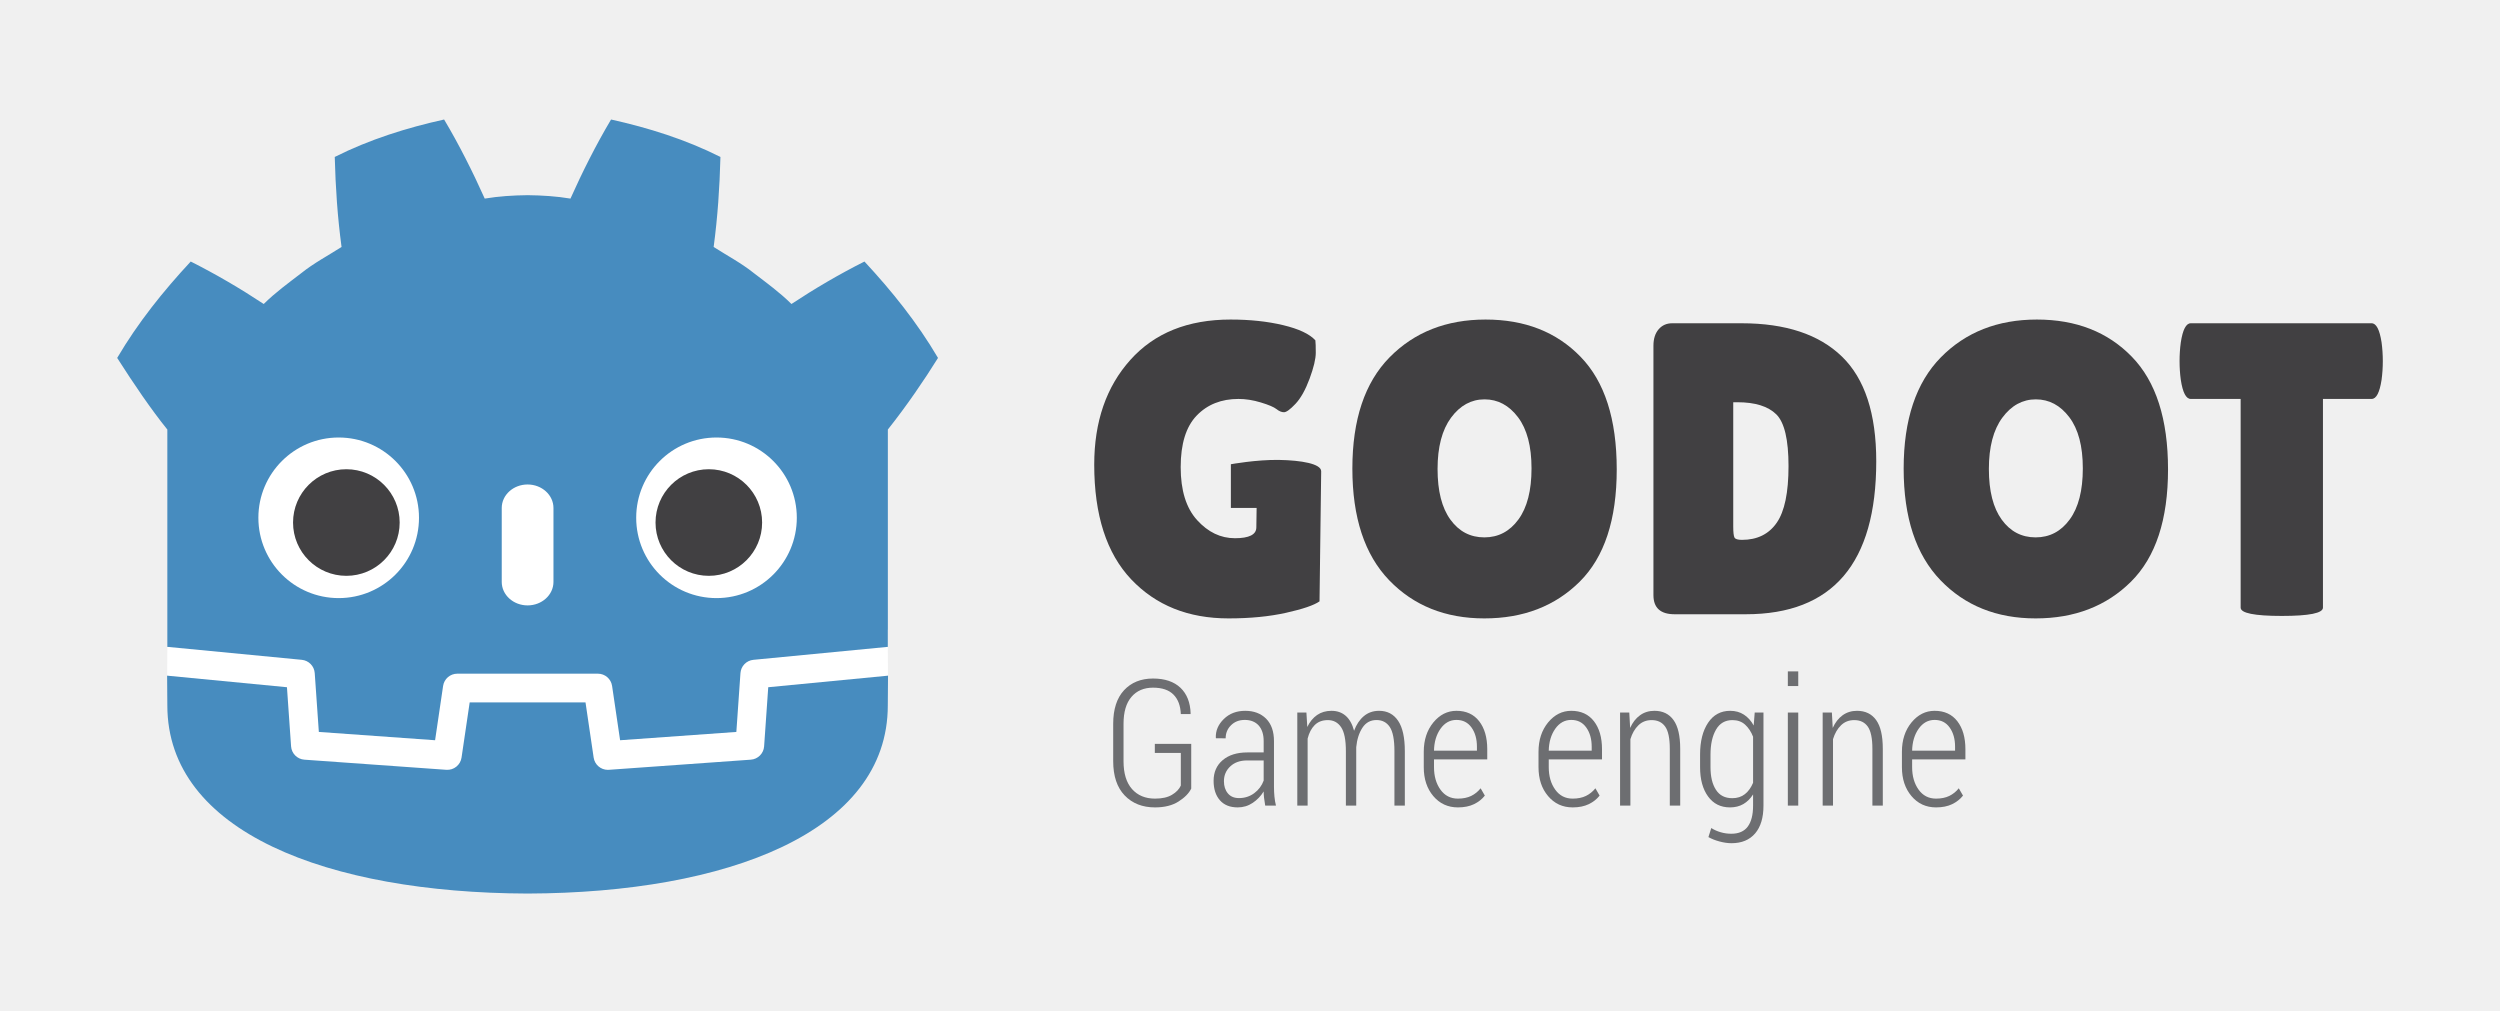
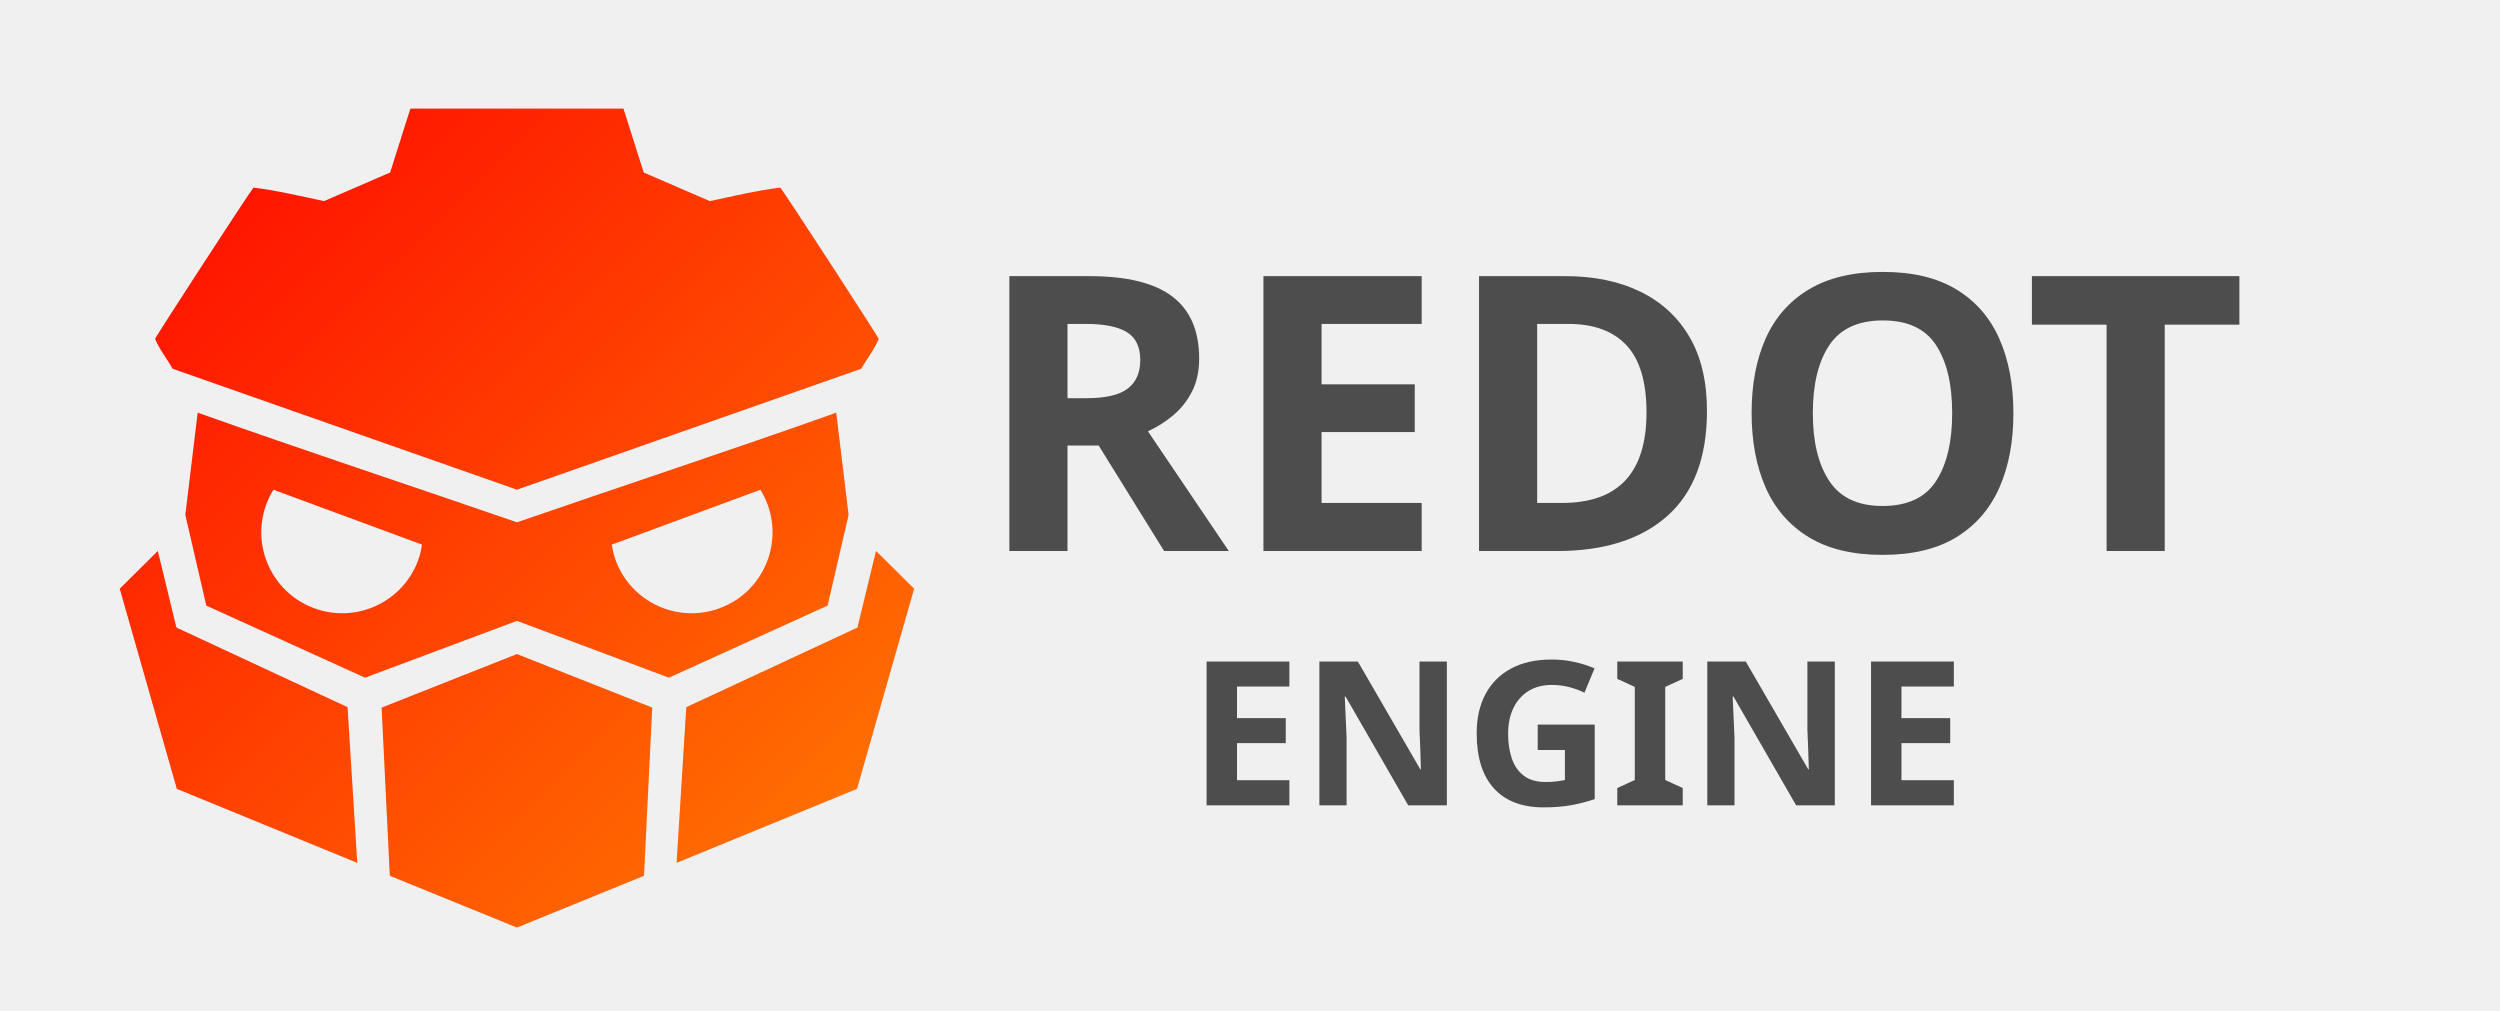
- <svg xmlns="http://www.w3.org/2000/svg" id="svg2" version="1.1" xml:space="preserve" width="1024" height="414" viewBox="0 0 960 388.125">
-   <defs id="defs6">
-     <clipPath clipPathUnits="userSpaceOnUse" id="clipPath16">
-       <path d="M 0,595.276 H 841.89 V 0 H 0 Z" id="path18" />
-     </clipPath>
+ <svg xmlns="http://www.w3.org/2000/svg" xmlns:xlink="http://www.w3.org/1999/xlink" width="1024" height="414" version="1.1" id="svg8">
+   <defs id="defs8">
+     <linearGradient xlink:href="#linearGradient51" id="linearGradient14" gradientUnits="userSpaceOnUse" gradientTransform="matrix(3.657978,0,0,3.656986,-1573.307,-1858.728)" x1="455.851" y1="527.88" x2="524.112" y2="597.427" />
+     <linearGradient id="linearGradient51">
+       <stop style="stop-color:#ff1300;stop-opacity:1" offset="0" id="stop51" />
+       <stop style="stop-color:#ff6e01;stop-opacity:1" offset="1" id="stop52" />
+     </linearGradient>
  </defs>
-   <g id="g10" transform="matrix(1.25,0,0,-1.25,-94.25,597.4987)">
-     <g id="g12">
-       <g id="g14" clip-path="url(#clipPath16)">
-         <g id="g20" transform="matrix(1.131053,0,0,1.131053,531.4495,355.3157)" style="stroke-width:0.884">
-           <path d="m 0,0 c -3.611,0 -6.636,-1.659 -9.09,-4.967 -2.441,-3.311 -3.668,-7.958 -3.668,-13.938 0,-5.993 1.166,-10.581 3.503,-13.778 2.333,-3.207 5.398,-4.804 9.2,-4.804 3.8,0 6.887,1.617 9.258,4.862 2.371,3.233 3.559,7.861 3.559,13.886 0,6.02 -1.227,10.654 -3.673,13.89 C 6.646,-1.617 3.616,0 0,0 m -0.055,-59.493 c -10.573,0 -19.195,3.46 -25.859,10.379 -6.655,6.925 -9.984,17.03 -9.984,30.314 0,13.292 3.367,23.356 10.101,30.209 6.736,6.844 15.431,10.269 26.082,10.269 10.649,0 19.251,-3.363 25.794,-10.109 6.555,-6.733 9.827,-16.94 9.827,-30.591 0,-13.661 -3.348,-23.822 -10.05,-30.49 -6.702,-6.654 -15.333,-9.981 -25.911,-9.981" style="fill:#414042;fill-opacity:1;fill-rule:nonzero;stroke:none;stroke-width:0.884" id="path22" />
-         </g>
-         <g id="g24" transform="matrix(1.131053,0,0,1.131053,607.8515,354.431)" style="stroke-width:0.884">
-           <path d="m 0,0 v -33.768 c 0,-1.577 0.116,-2.571 0.342,-2.988 0.224,-0.415 0.903,-0.623 2.029,-0.623 4.144,0 7.283,1.548 9.429,4.634 2.151,3.083 3.215,8.216 3.215,15.405 0,7.192 -1.113,11.878 -3.325,14.055 C 9.467,-1.102 5.946,0 1.129,0 Z m -21.675,-52.392 v 67.735 c 0,1.883 0.468,3.369 1.413,4.471 0.939,1.085 2.161,1.636 3.671,1.636 H 2.263 c 11.965,0 21.053,-3.018 27.257,-9.04 6.215,-6.02 9.322,-15.499 9.322,-28.447 0,-27.7 -11.821,-41.547 -35.456,-41.547 h -19.302 c -3.836,0 -5.759,1.727 -5.759,5.192" style="fill:#414042;fill-opacity:1;fill-rule:nonzero;stroke:none;stroke-width:0.884" id="path26" />
-         </g>
-         <g id="g28" transform="matrix(1.131053,0,0,1.131053,700.8107,355.3157)" style="stroke-width:0.884">
-           <path d="m 0,0 c -3.612,0 -6.645,-1.659 -9.095,-4.967 -2.44,-3.311 -3.662,-7.958 -3.662,-13.938 0,-5.993 1.169,-10.581 3.499,-13.778 2.33,-3.207 5.398,-4.804 9.2,-4.804 3.801,0 6.89,1.617 9.258,4.862 2.372,3.233 3.56,7.861 3.56,13.886 0,6.02 -1.225,10.654 -3.671,13.89 C 6.642,-1.617 3.616,0 0,0 m -0.058,-59.493 c -10.577,0 -19.193,3.46 -25.851,10.379 -6.663,6.925 -9.993,17.03 -9.993,30.314 0,13.292 3.367,23.356 10.1,30.209 6.741,6.844 15.431,10.269 26.086,10.269 10.651,0 19.246,-3.363 25.797,-10.109 6.55,-6.733 9.822,-16.94 9.822,-30.591 0,-13.661 -3.349,-23.822 -10.05,-30.49 -6.699,-6.654 -15.338,-9.981 -25.911,-9.981" style="fill:#414042;fill-opacity:1;fill-rule:nonzero;stroke:none;stroke-width:0.884" id="path30" />
-         </g>
-         <g id="g32" transform="matrix(1.131053,0,0,1.131053,789.0113,291.3351)" style="stroke-width:0.884">
-           <path d="m 0,0 c 0,-1.496 -3.721,-2.255 -11.176,-2.255 -7.448,0 -11.18,0.759 -11.18,2.255 v 56.681 h -13.545 c -1.281,0 -2.185,1.727 -2.71,5.198 -0.226,1.652 -0.334,3.343 -0.334,5.077 0,1.724 0.108,3.422 0.334,5.077 0.525,3.462 1.429,5.202 2.71,5.202 h 49.112 c 1.279,0 2.179,-1.74 2.712,-5.202 0.221,-1.655 0.335,-3.353 0.335,-5.077 0,-1.734 -0.114,-3.425 -0.335,-5.077 C 15.39,58.408 14.49,56.681 13.211,56.681 H 0 Z" style="fill:#414042;fill-opacity:1;fill-rule:nonzero;stroke:none;stroke-width:0.884" id="path34" />
-         </g>
-         <g id="g36" transform="matrix(1.131053,0,0,1.131053,468.2655,336.7128)" style="stroke-width:0.884">
-           <path d="m 0,0 c -6.078,0.094 -13.034,-1.173 -13.034,-1.173 v -11.863 h 6.995 l -0.078,-5.288 c 0,-1.959 -1.942,-2.943 -5.815,-2.943 -3.878,0 -7.303,1.642 -10.274,4.917 -2.978,3.279 -4.459,8.072 -4.459,14.388 0,6.329 1.447,10.995 4.345,14.006 2.892,3.008 6.683,4.517 11.346,4.517 1.959,0 3.987,-0.316 6.096,-0.961 2.11,-0.639 3.519,-1.238 4.238,-1.799 0.713,-0.577 1.391,-0.85 2.032,-0.85 0.638,0 1.671,0.746 3.1,2.255 1.431,1.505 2.713,3.786 3.844,6.827 1.126,3.057 1.69,5.4 1.69,7.062 0,1.649 -0.036,2.786 -0.109,3.386 -1.581,1.73 -4.499,3.102 -8.755,4.122 -4.248,1.017 -9.011,1.522 -14.28,1.522 -11.594,0 -20.66,-3.65 -27.207,-10.95 -6.552,-7.303 -9.822,-16.783 -9.822,-28.452 0,-13.701 3.347,-24.087 10.041,-31.162 6.706,-7.074 15.51,-10.607 26.425,-10.607 5.87,0 11.08,0.505 15.632,1.522 4.557,1.013 7.586,2.053 9.093,3.105 l 0.452,35.33 C 11.496,-1.036 6.078,-0.104 0,0" style="fill:#414042;fill-opacity:1;fill-rule:nonzero;stroke:none;stroke-width:0.884" id="path38" />
-         </g>
-         <g id="g40" transform="matrix(1.131053,0,0,1.131053,441.3472,235.7512)" style="stroke-width:0.884">
-           <path d="m 0,0 c -0.624,-1.28 -1.771,-2.454 -3.449,-3.516 -1.676,-1.069 -3.805,-1.6 -6.391,-1.6 -3.412,0 -6.156,1.075 -8.24,3.249 -2.076,2.157 -3.116,5.266 -3.116,9.323 v 10.116 c 0,3.969 0.98,7.013 2.946,9.138 1.962,2.108 4.59,3.177 7.872,3.177 3.208,0 5.695,-0.844 7.455,-2.513 1.755,-1.675 2.677,-4.015 2.757,-7.003 L -0.21,20.238 h -2.619 c -0.094,2.29 -0.759,4.057 -2.01,5.305 -1.244,1.238 -3.095,1.864 -5.539,1.864 -2.473,0 -4.432,-0.837 -5.866,-2.516 -1.43,-1.675 -2.143,-4.103 -2.143,-7.293 V 7.424 c 0,-3.308 0.771,-5.83 2.311,-7.567 1.54,-1.724 3.616,-2.588 6.236,-2.588 1.913,0 3.451,0.339 4.602,1.033 1.155,0.684 1.956,1.519 2.409,2.51 v 8.861 h -7.06 v 2.463 H 0 Z" style="fill:#6d6e71;fill-opacity:1;fill-rule:nonzero;stroke:none;stroke-width:0.884" id="path42" />
-         </g>
-         <g id="g44" transform="matrix(1.131053,0,0,1.131053,456.0153,232.825)" style="stroke-width:0.884">
-           <path d="m 0,0 c 1.553,0 2.936,0.44 4.144,1.336 1.21,0.9 2.058,2.037 2.561,3.422 v 5.468 H 2.213 c -1.91,0 -3.44,-0.541 -4.585,-1.623 C -3.52,7.528 -4.088,6.185 -4.088,4.588 -4.088,3.239 -3.733,2.131 -3.014,1.277 -2.296,0.42 -1.292,0 0,0 M 7.124,-2.04 C 6.984,-1.164 6.875,-0.453 6.806,0.104 6.739,0.671 6.705,1.235 6.705,1.808 5.938,0.554 4.948,-0.486 3.725,-1.301 2.504,-2.122 1.146,-2.529 -0.35,-2.529 c -2.092,0 -3.701,0.648 -4.84,1.946 -1.132,1.303 -1.704,3.059 -1.704,5.276 0,2.343 0.823,4.223 2.473,5.618 1.649,1.395 3.89,2.092 6.709,2.092 h 4.417 v 3.106 c 0,1.786 -0.456,3.193 -1.351,4.21 -0.914,1.004 -2.17,1.512 -3.791,1.512 -1.508,0 -2.752,-0.479 -3.728,-1.45 -0.973,-0.965 -1.456,-2.144 -1.456,-3.549 l -2.623,0.023 -0.046,0.137 c -0.074,1.906 0.647,3.591 2.168,5.084 1.515,1.489 3.459,2.229 5.825,2.229 2.338,0 4.22,-0.711 5.657,-2.128 1.429,-1.431 2.146,-3.471 2.146,-6.124 V 3.057 c 0,-0.903 0.042,-1.78 0.121,-2.617 0.081,-0.848 0.212,-1.665 0.417,-2.48 z" style="fill:#6d6e71;fill-opacity:1;fill-rule:nonzero;stroke:none;stroke-width:0.884" id="path46" />
-         </g>
-         <g id="g48" transform="matrix(1.131053,0,0,1.131053,476.7303,259.1052)" style="stroke-width:0.884">
-           <path d="m 0,0 0.24,-3.923 c 0.664,1.404 1.554,2.486 2.657,3.255 1.107,0.759 2.41,1.138 3.906,1.138 1.527,0 2.814,-0.444 3.852,-1.343 1.039,-0.896 1.805,-2.252 2.292,-4.074 0.623,1.682 1.505,3.011 2.65,3.973 1.145,0.964 2.534,1.444 4.143,1.444 2.217,0 3.937,-0.897 5.156,-2.692 1.224,-1.799 1.834,-4.559 1.834,-8.288 v -14.765 h -2.823 v 14.814 c 0,3.1 -0.429,5.283 -1.263,6.538 -0.839,1.257 -2.042,1.89 -3.598,1.89 -1.637,0 -2.915,-0.691 -3.834,-2.096 -0.914,-1.405 -1.478,-3.161 -1.683,-5.282 v -0.655 -15.209 H 10.72 v 14.798 c 0,3.027 -0.424,5.194 -1.292,6.488 -0.864,1.294 -2.066,1.936 -3.609,1.936 -1.475,0 -2.668,-0.45 -3.562,-1.342 -0.9,-0.897 -1.54,-2.125 -1.928,-3.683 V -25.275 H -2.477 V 0 Z" style="fill:#6d6e71;fill-opacity:1;fill-rule:nonzero;stroke:none;stroke-width:0.884" id="path50" />
-         </g>
-         <g id="g52" transform="matrix(1.131053,0,0,1.131053,522.8228,256.8387)" style="stroke-width:0.884">
-           <path d="m 0,0 c -1.758,0 -3.202,-0.802 -4.334,-2.402 -1.133,-1.606 -1.718,-3.585 -1.765,-5.944 h 11.66 v 1.082 c 0,2.086 -0.489,3.823 -1.469,5.201 C 3.106,-0.684 1.745,0 0,0 m 0.397,-23.76 c -2.725,0 -4.954,1.026 -6.685,3.073 -1.726,2.043 -2.591,4.657 -2.591,7.841 v 4.197 c 0,3.19 0.867,5.85 2.602,7.965 1.739,2.105 3.828,3.158 6.277,3.158 2.648,0 4.699,-0.939 6.164,-2.823 1.468,-1.887 2.201,-4.422 2.201,-7.603 v -2.773 H -6.099 v -2.102 c 0,-2.447 0.586,-4.484 1.752,-6.11 1.168,-1.63 2.755,-2.438 4.744,-2.438 1.382,0 2.585,0.244 3.588,0.724 1.003,0.491 1.863,1.179 2.578,2.082 l 1.149,-1.988 C 6.949,-21.525 5.96,-22.307 4.753,-22.887 3.549,-23.464 2.094,-23.76 0.397,-23.76" style="fill:#6d6e71;fill-opacity:1;fill-rule:nonzero;stroke:none;stroke-width:0.884" id="path54" />
-         </g>
-         <g id="g56" transform="matrix(1.131053,0,0,1.131053,558.0805,256.8387)" style="stroke-width:0.884">
-           <path d="M 0,0 C -1.763,0 -3.21,-0.802 -4.341,-2.402 -5.467,-4.008 -6.053,-5.987 -6.104,-8.346 H 5.559 v 1.082 c 0,2.086 -0.488,3.823 -1.474,5.201 C 3.104,-0.684 1.744,0 0,0 m 0.394,-23.76 c -2.726,0 -4.951,1.026 -6.679,3.073 -1.733,2.043 -2.6,4.657 -2.6,7.841 v 4.197 c 0,3.19 0.871,5.85 2.602,7.965 1.744,2.105 3.834,3.158 6.283,3.158 2.643,0 4.703,-0.939 6.164,-2.823 1.463,-1.887 2.197,-4.422 2.197,-7.603 v -2.773 H -6.104 v -2.102 c 0,-2.447 0.587,-4.484 1.76,-6.11 1.162,-1.63 2.742,-2.438 4.738,-2.438 1.387,0 2.585,0.244 3.585,0.724 1.007,0.491 1.866,1.179 2.589,2.082 l 1.141,-1.988 c -0.764,-0.968 -1.75,-1.75 -2.959,-2.33 -1.204,-0.577 -2.658,-0.873 -4.356,-0.873" style="fill:#6d6e71;fill-opacity:1;fill-rule:nonzero;stroke:none;stroke-width:0.884" id="path58" />
-         </g>
-         <g id="g60" transform="matrix(1.131053,0,0,1.131053,575.9168,259.1052)" style="stroke-width:0.884">
-           <path d="m 0,0 0.23,-4.178 c 0.674,1.483 1.564,2.634 2.682,3.435 1.108,0.805 2.413,1.213 3.914,1.213 2.258,0 3.988,-0.835 5.189,-2.513 1.214,-1.675 1.815,-4.279 1.815,-7.812 v -15.42 h -2.825 v 15.394 c 0,2.888 -0.423,4.905 -1.264,6.075 -0.836,1.17 -2.065,1.753 -3.665,1.753 -1.435,0 -2.638,-0.466 -3.603,-1.414 C 1.504,-4.406 0.782,-5.657 0.301,-7.234 V -25.275 H -2.504 V 0 Z" style="fill:#6d6e71;fill-opacity:1;fill-rule:nonzero;stroke:none;stroke-width:0.884" id="path62" />
-         </g>
-         <g id="g64" transform="matrix(1.131053,0,0,1.131053,600.8685,242.3088)" style="stroke-width:0.884">
-           <path d="m 0,0 c 0,-2.565 0.486,-4.605 1.472,-6.123 0.974,-1.532 2.457,-2.288 4.436,-2.288 1.356,0 2.498,0.361 3.435,1.101 0.934,0.74 1.672,1.77 2.218,3.077 v 12.52 c -0.525,1.346 -1.246,2.434 -2.157,3.272 -0.91,0.824 -2.062,1.238 -3.448,1.238 -1.975,0 -3.468,-0.86 -4.46,-2.587 C 0.497,8.48 0,6.224 0,3.454 Z m -2.833,3.454 c 0,3.582 0.723,6.459 2.177,8.627 1.442,2.157 3.448,3.239 6.004,3.239 1.419,0 2.664,-0.346 3.728,-1.04 1.066,-0.681 1.947,-1.678 2.654,-2.946 l 0.274,3.516 h 2.381 v -25.298 c 0,-3.239 -0.751,-5.749 -2.26,-7.525 -1.511,-1.769 -3.657,-2.665 -6.428,-2.665 -0.996,0 -2.067,0.156 -3.212,0.459 -1.147,0.303 -2.162,0.701 -3.052,1.2 l 0.776,2.463 c 0.759,-0.492 1.608,-0.873 2.548,-1.141 0.932,-0.277 1.895,-0.41 2.894,-0.41 2.009,0 3.498,0.645 4.46,1.932 0.966,1.304 1.45,3.19 1.45,5.687 v 3.057 c -0.717,-1.138 -1.597,-2.011 -2.64,-2.614 -1.039,-0.606 -2.253,-0.909 -3.622,-0.909 -2.539,0 -4.53,0.994 -5.968,2.982 C -2.11,-5.948 -2.833,-3.301 -2.833,0 Z" style="fill:#6d6e71;fill-opacity:1;fill-rule:nonzero;stroke:none;stroke-width:0.884" id="path66" />
-         </g>
-         <path d="m 627.823,230.518 h -3.201 v 28.587 h 3.201 z m 0,36.726 h -3.201 v 4.504 h 3.201 z" style="fill:#6d6e71;fill-opacity:1;fill-rule:nonzero;stroke:none;stroke-width:1" id="path68" />
-         <g id="g70" transform="matrix(1.131053,0,0,1.131053,638.1538,259.1052)" style="stroke-width:0.884">
-           <path d="m 0,0 0.23,-4.178 c 0.676,1.483 1.562,2.634 2.678,3.435 1.115,0.805 2.422,1.213 3.916,1.213 2.258,0 3.995,-0.835 5.199,-2.513 1.211,-1.675 1.807,-4.279 1.807,-7.812 v -15.42 h -2.825 v 15.394 c 0,2.888 -0.422,4.905 -1.261,6.075 -0.843,1.17 -2.063,1.753 -3.668,1.753 -1.434,0 -2.635,-0.466 -3.599,-1.414 C 1.51,-4.406 0.785,-5.657 0.306,-7.234 V -25.275 H -2.503 V 0 Z" style="fill:#6d6e71;fill-opacity:1;fill-rule:nonzero;stroke:none;stroke-width:0.884" id="path72" />
-         </g>
-         <g id="g74" transform="matrix(1.131053,0,0,1.131053,669.7088,256.8387)" style="stroke-width:0.884">
-           <path d="M 0,0 C -1.763,0 -3.208,-0.802 -4.334,-2.402 -5.463,-4.008 -6.052,-5.987 -6.102,-8.346 H 5.56 v 1.082 c 0,2.086 -0.486,3.823 -1.47,5.201 C 3.109,-0.684 1.747,0 0,0 m 0.401,-23.76 c -2.733,0 -4.958,1.026 -6.681,3.073 -1.73,2.043 -2.595,4.657 -2.595,7.841 v 4.197 c 0,3.19 0.865,5.85 2.6,7.965 1.739,2.105 3.831,3.158 6.275,3.158 2.646,0 4.706,-0.939 6.172,-2.823 1.462,-1.887 2.195,-4.422 2.195,-7.603 v -2.773 H -6.102 v -2.102 c 0,-2.447 0.59,-4.484 1.757,-6.11 1.166,-1.63 2.748,-2.438 4.746,-2.438 1.382,0 2.579,0.244 3.578,0.724 1.012,0.491 1.869,1.179 2.591,2.082 l 1.147,-1.988 c -0.769,-0.968 -1.755,-1.75 -2.962,-2.33 -1.203,-0.577 -2.658,-0.873 -4.354,-0.873" style="fill:#6d6e71;fill-opacity:1;fill-rule:nonzero;stroke:none;stroke-width:0.884" id="path76" />
-         </g>
-         <g id="g78" transform="matrix(1.131053,0,0,1.131053,348.1311,279.2668)" style="stroke-width:0.884">
-           <path d="m 0,0 c 0,0 -0.325,1.994 -0.515,1.976 l -36.182,-3.491 c -2.879,-0.278 -5.115,-2.574 -5.317,-5.459 l -0.994,-14.247 -27.992,-1.997 -1.904,12.912 c -0.424,2.872 -2.932,5.037 -5.835,5.037 h -38.188 c -2.902,0 -5.41,-2.165 -5.834,-5.037 l -1.905,-12.912 -27.992,1.997 -0.994,14.247 c -0.202,2.886 -2.438,5.182 -5.317,5.46 l -36.2,3.49 c -0.187,0.018 -0.324,-1.978 -0.511,-1.978 l -0.049,-7.83 30.658,-4.944 1.004,-14.374 c 0.203,-2.91 2.551,-5.263 5.463,-5.472 l 38.551,-2.75 c 0.146,-0.01 0.29,-0.016 0.434,-0.016 2.897,0 5.401,2.166 5.825,5.038 l 1.959,13.286 h 28.005 l 1.959,-13.286 c 0.423,-2.871 2.93,-5.037 5.831,-5.037 0.142,0 0.284,0.005 0.423,0.015 l 38.556,2.75 c 2.911,0.209 5.26,2.562 5.463,5.472 l 1.003,14.374 30.645,4.966 z" style="fill:#ffffff;fill-opacity:1;fill-rule:nonzero;stroke:none;stroke-width:0.884" id="path80" />
-         </g>
-         <g id="g82" transform="matrix(1.131053,0,0,1.131053,126.8061,346.0453)" style="stroke-width:0.884">
-           <path d="m 0,0 v -47.514 -6.035 -5.492 c 0.108,-0.001 0.216,-0.005 0.323,-0.015 l 36.196,-3.49 c 1.896,-0.183 3.382,-1.709 3.514,-3.609 l 1.116,-15.978 31.574,-2.253 2.175,14.747 c 0.282,1.912 1.922,3.329 3.856,3.329 h 38.188 c 1.933,0 3.573,-1.417 3.855,-3.329 l 2.175,-14.747 31.575,2.253 1.115,15.978 c 0.133,1.9 1.618,3.425 3.514,3.609 l 36.182,3.49 c 0.107,0.01 0.214,0.014 0.322,0.015 v 4.711 l 0.015,0.005 V 0 c 5.097,6.416 9.923,13.494 13.621,19.449 -5.651,9.62 -12.575,18.217 -19.976,26.182 -6.864,-3.455 -13.531,-7.369 -19.828,-11.534 -3.151,3.132 -6.7,5.694 -10.186,8.372 -3.425,2.751 -7.285,4.768 -10.946,7.118 1.09,8.117 1.629,16.108 1.846,24.448 -9.446,4.754 -19.519,7.906 -29.708,10.17 -4.068,-6.837 -7.788,-14.241 -11.028,-21.479 -3.842,0.642 -7.702,0.88 -11.567,0.926 v 0.006 c -0.027,0 -0.052,-0.006 -0.075,-0.006 -0.024,0 -0.049,0.006 -0.073,0.006 V 63.652 C 93.903,63.606 90.046,63.368 86.203,62.726 82.965,69.964 79.247,77.368 75.173,84.205 64.989,81.941 54.915,78.789 45.47,74.035 45.686,65.695 46.225,57.704 47.318,49.587 43.65,47.237 39.795,45.22 36.369,42.469 32.888,39.791 29.333,37.229 26.181,34.097 19.884,38.262 13.219,42.176 6.353,45.631 -1.048,37.666 -7.968,29.069 -13.621,19.449 -9.178,12.475 -4.413,5.466 0,0 Z" style="fill:#478cbf;fill-opacity:1;fill-rule:nonzero;stroke:none;stroke-width:0.884" id="path84" />
-         </g>
-         <g id="g86" transform="matrix(1.131053,0,0,1.131053,311.4033,266.8844)" style="stroke-width:0.884">
-           <path d="m 0,0 -1.121,-16.063 c -0.135,-1.936 -1.675,-3.477 -3.611,-3.616 l -38.555,-2.751 c -0.094,-0.007 -0.188,-0.01 -0.281,-0.01 -1.916,0 -3.569,1.406 -3.852,3.33 l -2.211,14.994 H -81.09 l -2.211,-14.994 c -0.297,-2.018 -2.101,-3.469 -4.133,-3.32 l -38.555,2.751 c -1.936,0.139 -3.476,1.68 -3.611,3.616 L -130.721,0 -163.268,3.138 c 0.015,-3.498 0.06,-7.33 0.06,-8.093 0,-34.374 43.605,-50.896 97.781,-51.086 h 0.066 0.067 c 54.176,0.19 97.766,16.712 97.766,51.086 0,0.777 0.047,4.593 0.063,8.093 z" style="fill:#478cbf;fill-opacity:1;fill-rule:nonzero;stroke:none;stroke-width:0.884" id="path88" />
-         </g>
-         <g id="g90" transform="matrix(1.131053,0,0,1.131053,204.1139,318.9377)" style="stroke-width:0.884">
-           <path d="m 0,0 c 0,-12.052 -9.765,-21.815 -21.813,-21.815 -12.042,0 -21.81,9.763 -21.81,21.815 0,12.044 9.768,21.802 21.81,21.802 C -9.765,21.802 0,12.044 0,0" style="fill:#ffffff;fill-opacity:1;fill-rule:nonzero;stroke:none;stroke-width:0.884" id="path92" />
-         </g>
-         <g id="g94" transform="matrix(1.131053,0,0,1.131053,198.1775,317.4744)" style="stroke-width:0.884">
-           <path d="m 0,0 c 0,-7.994 -6.479,-14.473 -14.479,-14.473 -7.996,0 -14.479,6.479 -14.479,14.473 0,7.994 6.483,14.479 14.479,14.479 C -6.479,14.479 0,7.994 0,0" style="fill:#414042;fill-opacity:1;fill-rule:nonzero;stroke:none;stroke-width:0.884" id="path96" />
-         </g>
-         <g id="g98" transform="matrix(1.131053,0,0,1.131053,237.475,292.0191)" style="stroke-width:0.884">
-           <path d="m 0,0 c -3.878,0 -7.021,2.858 -7.021,6.381 v 20.081 c 0,3.52 3.143,6.381 7.021,6.381 3.878,0 7.028,-2.861 7.028,-6.381 V 6.381 C 7.028,2.858 3.878,0 0,0" style="fill:#ffffff;fill-opacity:1;fill-rule:nonzero;stroke:none;stroke-width:0.884" id="path100" />
-         </g>
-         <g id="g102" transform="matrix(1.131053,0,0,1.131053,270.8402,318.9377)" style="stroke-width:0.884">
-           <path d="m 0,0 c 0,-12.052 9.765,-21.815 21.815,-21.815 12.041,0 21.808,9.763 21.808,21.815 0,12.044 -9.767,21.802 -21.808,21.802 C 9.765,21.802 0,12.044 0,0" style="fill:#ffffff;fill-opacity:1;fill-rule:nonzero;stroke:none;stroke-width:0.884" id="path104" />
-         </g>
-         <g id="g106" transform="matrix(1.131053,0,0,1.131053,276.7781,317.4744)" style="stroke-width:0.884">
-           <path d="m 0,0 c 0,-7.994 6.477,-14.473 14.471,-14.473 8.002,0 14.479,6.479 14.479,14.473 0,7.994 -6.477,14.479 -14.479,14.479 C 6.477,14.479 0,7.994 0,0" style="fill:#414042;fill-opacity:1;fill-rule:nonzero;stroke:none;stroke-width:0.884" id="path108" />
-         </g>
-       </g>
-     </g>
-   </g>
+   <path id="path2-4" style="font-variation-settings:normal;vector-effect:none;fill:url(#linearGradient14);fill-opacity:1;stroke-width:0.467;stroke-linecap:butt;stroke-linejoin:miter;stroke-miterlimit:4;stroke-dasharray:none;stroke-dashoffset:0;stroke-opacity:1;-inkscape-stroke:none;stop-color:#000000" d="m 168.091,44.474 -8.289,26.185 c -9.029,3.904 -18.056,7.808 -27.085,11.715 -9.578,-2.017 -19.183,-4.353 -28.89,-5.524 -1.535,1.724 -40.304,61.348 -40.294,61.964 1.787,4.374 4.854,8.136 7.174,12.229 l 141.023,49.531 141.022,-49.531 c 2.32,-4.093 5.389,-7.855 7.174,-12.229 0,-0.616 -38.76,-60.24 -40.295,-61.964 -9.707,1.172 -19.31,3.507 -28.889,5.524 -9.027,-3.907 -18.058,-7.811 -27.085,-11.715 L 255.367,44.474 Z M 81.449,169.058 c -0.174,-0.063 -0.523,0.205 -0.523,0.294 -1.692,13.849 -5.018,41.556 -5.018,41.556 l 8.593,37.144 65.007,29.531 62.238,-23.273 62.24,23.273 65.007,-29.531 8.593,-37.144 c 0,0 -3.318,-27.707 -5.018,-41.556 0,-0.114 -0.628,-0.545 -0.628,-0.114 -42.555,15.126 -86.947,29.775 -130.184,44.695 -43.239,-14.92 -87.631,-29.569 -130.187,-44.695 0,-0.102 0,-0.162 -0.174,-0.181 z m 30.55,31.545 60.855,22.465 a 33.144,33.135 0 0 1 -1.588,6.455 33.144,33.135 0 0 1 -42.574,19.606 33.144,33.135 0 0 1 -19.612,-42.562 33.144,33.135 0 0 1 2.917,-5.964 z m 199.462,0 a 33.144,33.135 0 0 1 2.917,5.964 33.144,33.135 0 0 1 -19.612,42.562 33.144,33.135 0 0 1 -42.574,-19.606 33.144,33.135 0 0 1 -1.588,-6.455 z m -246.816,25.067 -15.61,15.465 23.388,81.984 73.914,30.311 -3.976,-63.776 -70.098,-32.611 z m 294.171,0 -7.617,31.372 -70.096,32.611 -3.978,63.776 73.916,-30.311 23.388,-81.984 z m -147.085,42.229 -55.429,21.931 3.364,68.895 52.063,21.205 52.063,-21.205 3.366,-68.895 z" />
+   <text xml:space="preserve" style="font-style:normal;font-variant:normal;font-weight:bold;font-stretch:normal;font-size:82.497px;font-family:Futura;-inkscape-font-specification:'Futura, Bold';font-variant-ligatures:normal;font-variant-caps:normal;font-variant-numeric:normal;font-variant-east-asian:normal;fill:#4d4d4d;stroke-width:0.311" x="486.8" y="329.874" id="text8">
+     <tspan id="tspan8" x="486.8" y="329.874" style="font-style:normal;font-variant:normal;font-weight:bold;font-stretch:normal;font-size:82.497px;font-family:Futura;-inkscape-font-specification:'Futura, Bold';font-variant-ligatures:normal;font-variant-caps:normal;font-variant-numeric:normal;font-variant-east-asian:normal;fill:#4d4d4d;stroke-width:0.311">ENGINE</tspan>
+   </text>
+   <text xml:space="preserve" style="font-style:normal;font-variant:normal;font-weight:bold;font-stretch:normal;font-size:157.69px;font-family:Futura;-inkscape-font-specification:'Futura, Bold';font-variant-ligatures:normal;font-variant-caps:normal;font-variant-numeric:normal;font-variant-east-asian:normal;fill:#4d4d4d;stroke-width:0.954" x="399.241" y="225.705" id="text9">
+     <tspan id="tspan9" x="399.241" y="225.705" style="font-style:normal;font-variant:normal;font-weight:bold;font-stretch:normal;font-size:157.69px;font-family:Futura;-inkscape-font-specification:'Futura, Bold';font-variant-ligatures:normal;font-variant-caps:normal;font-variant-numeric:normal;font-variant-east-asian:normal;fill:#4d4d4d;stroke-width:0.954">REDOT</tspan>
+   </text>
</svg>
